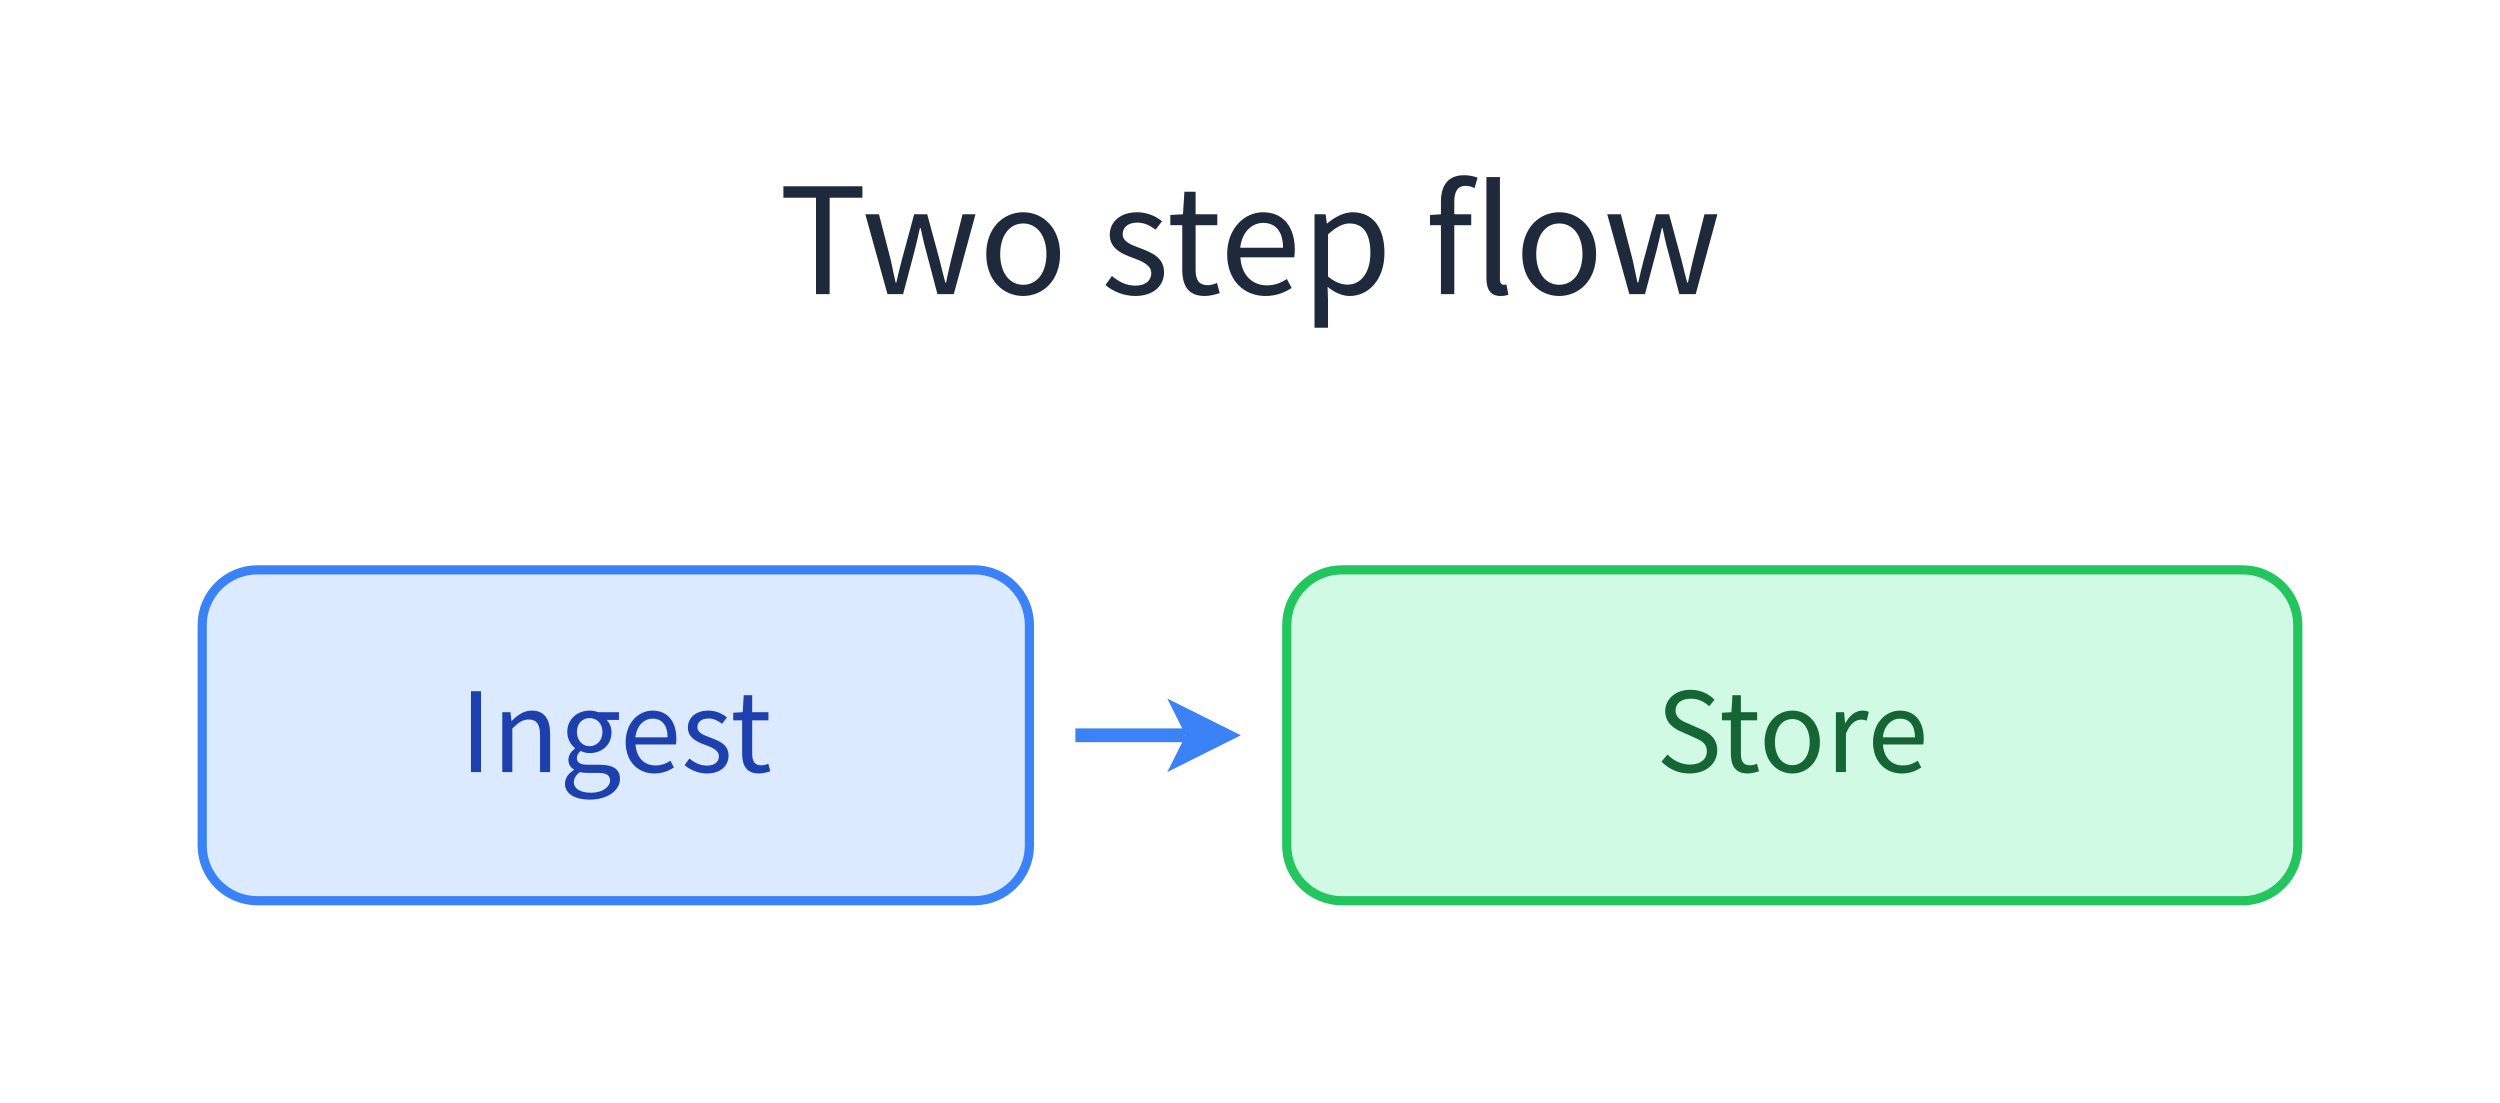
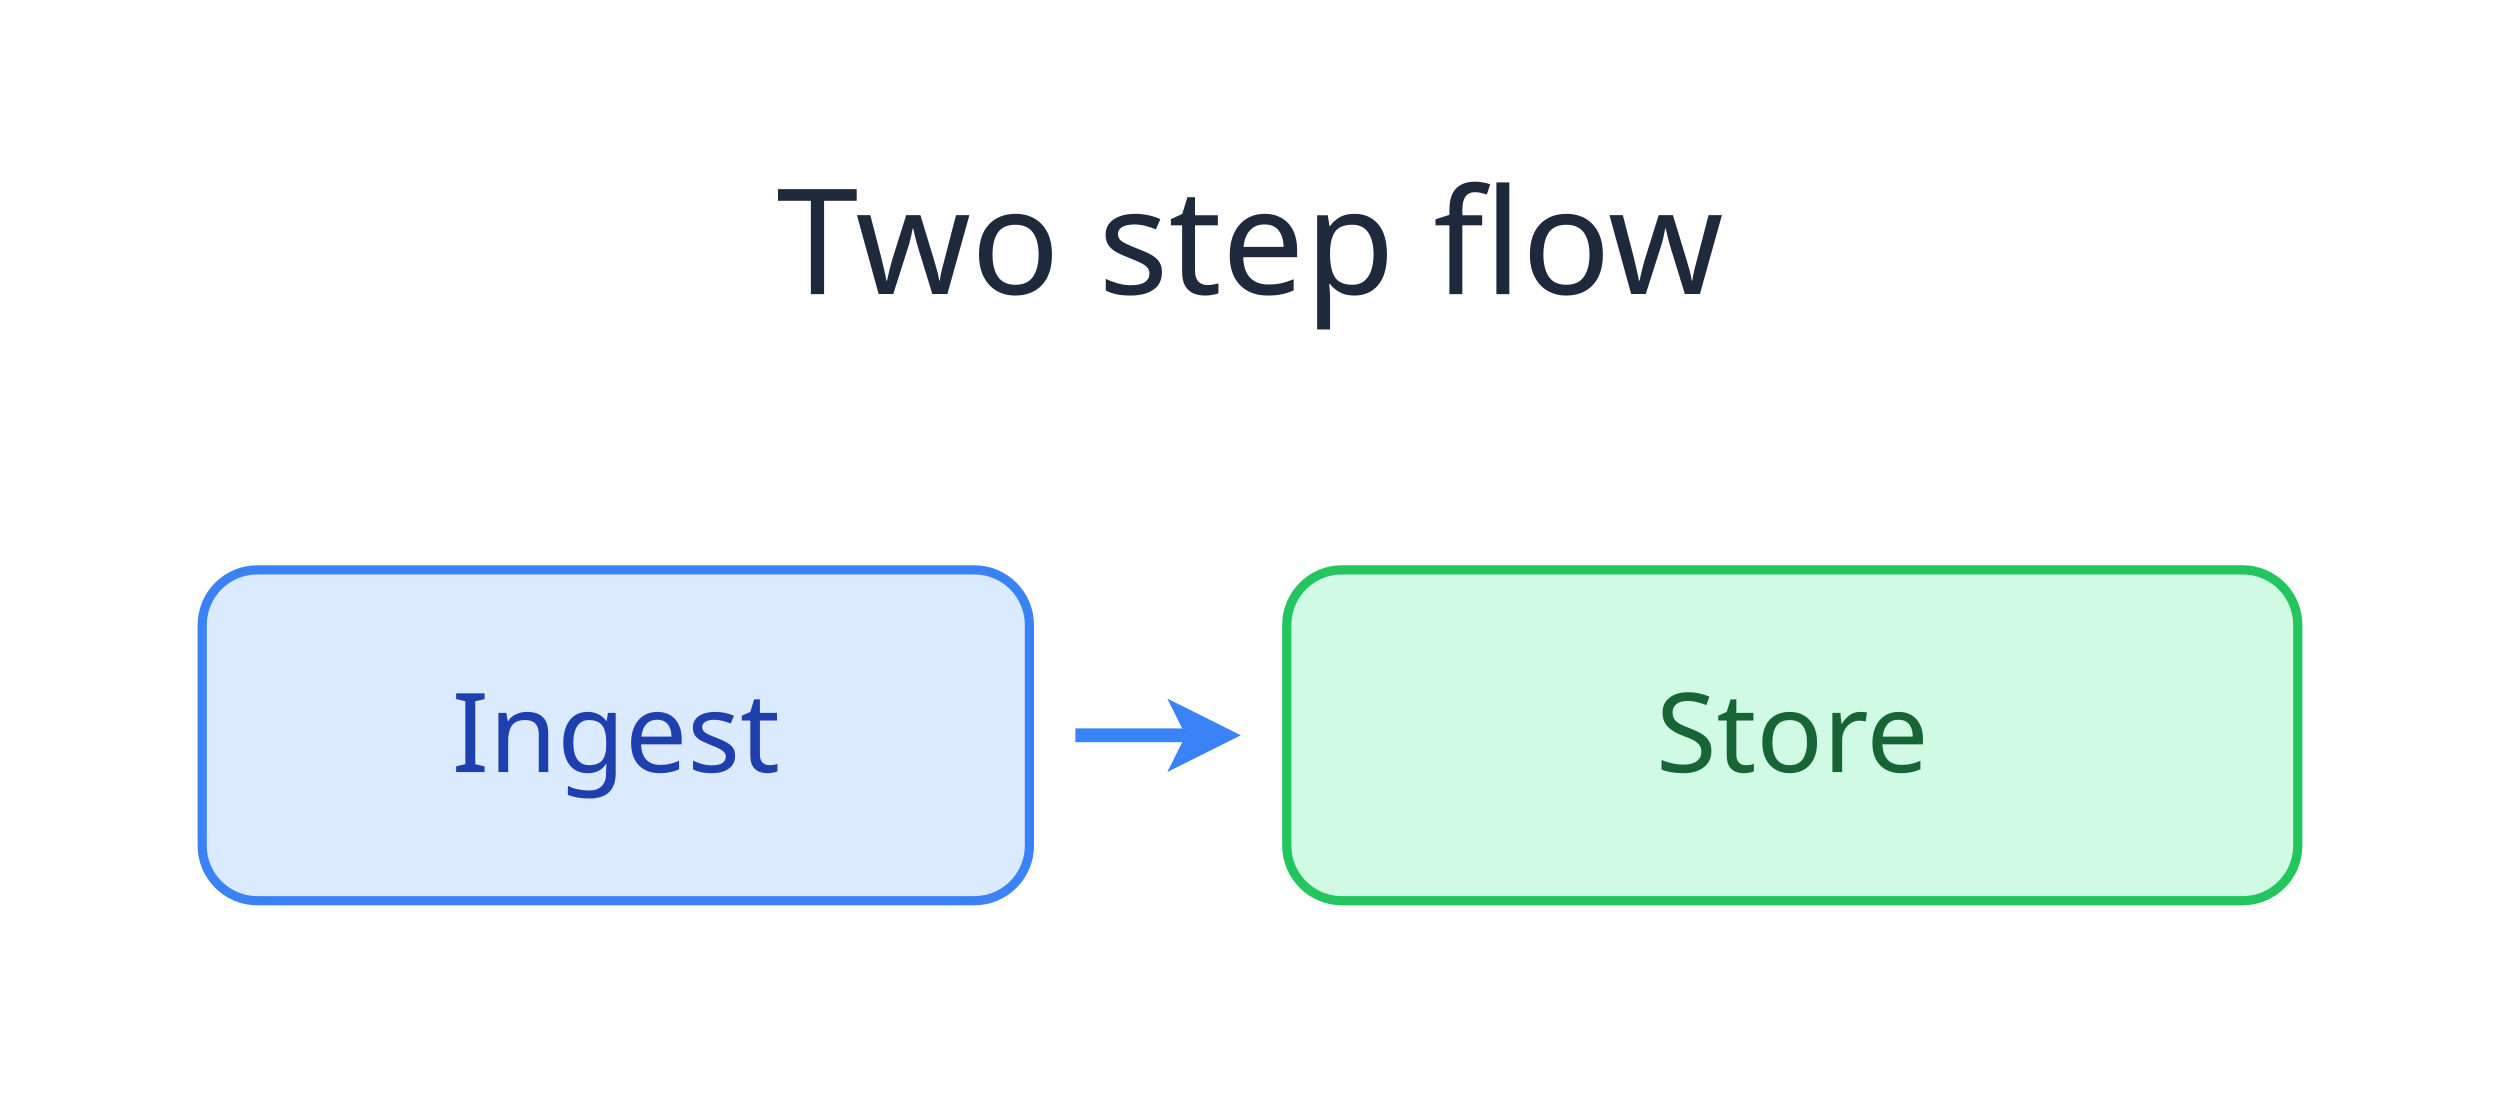
<svg xmlns="http://www.w3.org/2000/svg" viewBox="0 0 272 120" width="272">
  <style>
-     text { font-family: 'PingFang SC', 'Microsoft YaHei', 'Noto Sans CJK SC', system-ui, sans-serif; }
+     text { font-family: system-ui, sans-serif; }
  </style>
  <defs>
    <marker id="arrow-blue" markerWidth="8" markerHeight="8" refX="2" refY="4" orient="auto" markerUnits="userSpaceOnUse">
      <path d="M0,0 L8,4 L0,8 L2,4 z" fill="#3b82f6" />
    </marker>
  </defs>
  <rect x="0" y="0" width="272" height="120" fill="#ffffff" />
  <text x="136" y="32" font-size="16" fill="#1e293b" text-anchor="middle">Two step flow</text>
  <path d="M117,80 L 129,80" fill="none" stroke="#3b82f6" stroke-width="1.5" marker-end="url(#arrow-blue)" />
  <rect x="22" y="62" width="90" height="36" rx="6" fill="#dbeafe" stroke="#3b82f6" />
  <text x="67" y="84" font-size="12" fill="#1e40af" text-anchor="middle">Ingest</text>
  <rect x="140" y="62" width="110" height="36" rx="6" fill="#d1fae5" stroke="#22c55e" />
  <text x="195" y="84" font-size="12" fill="#166534" text-anchor="middle">Store</text>
</svg>
